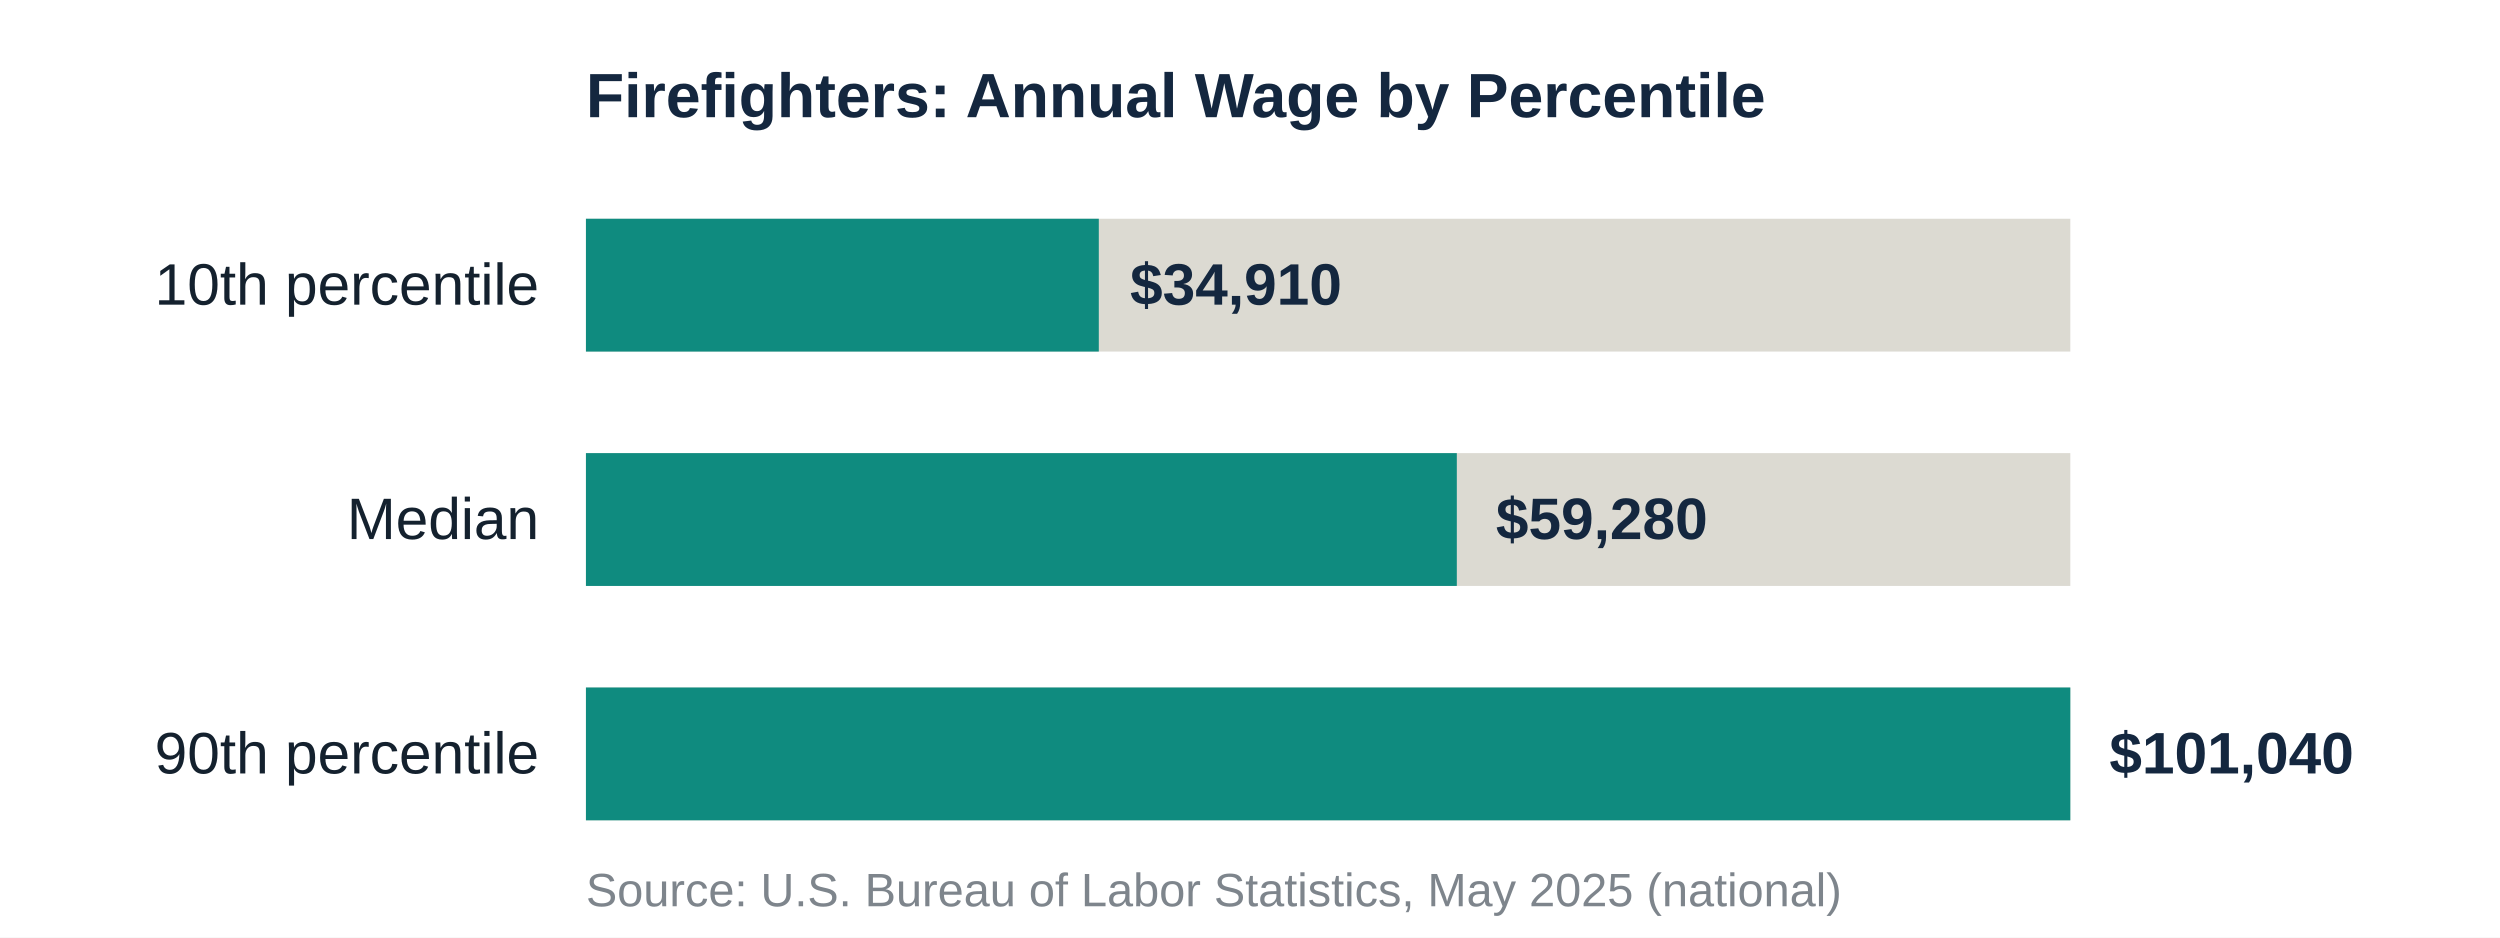
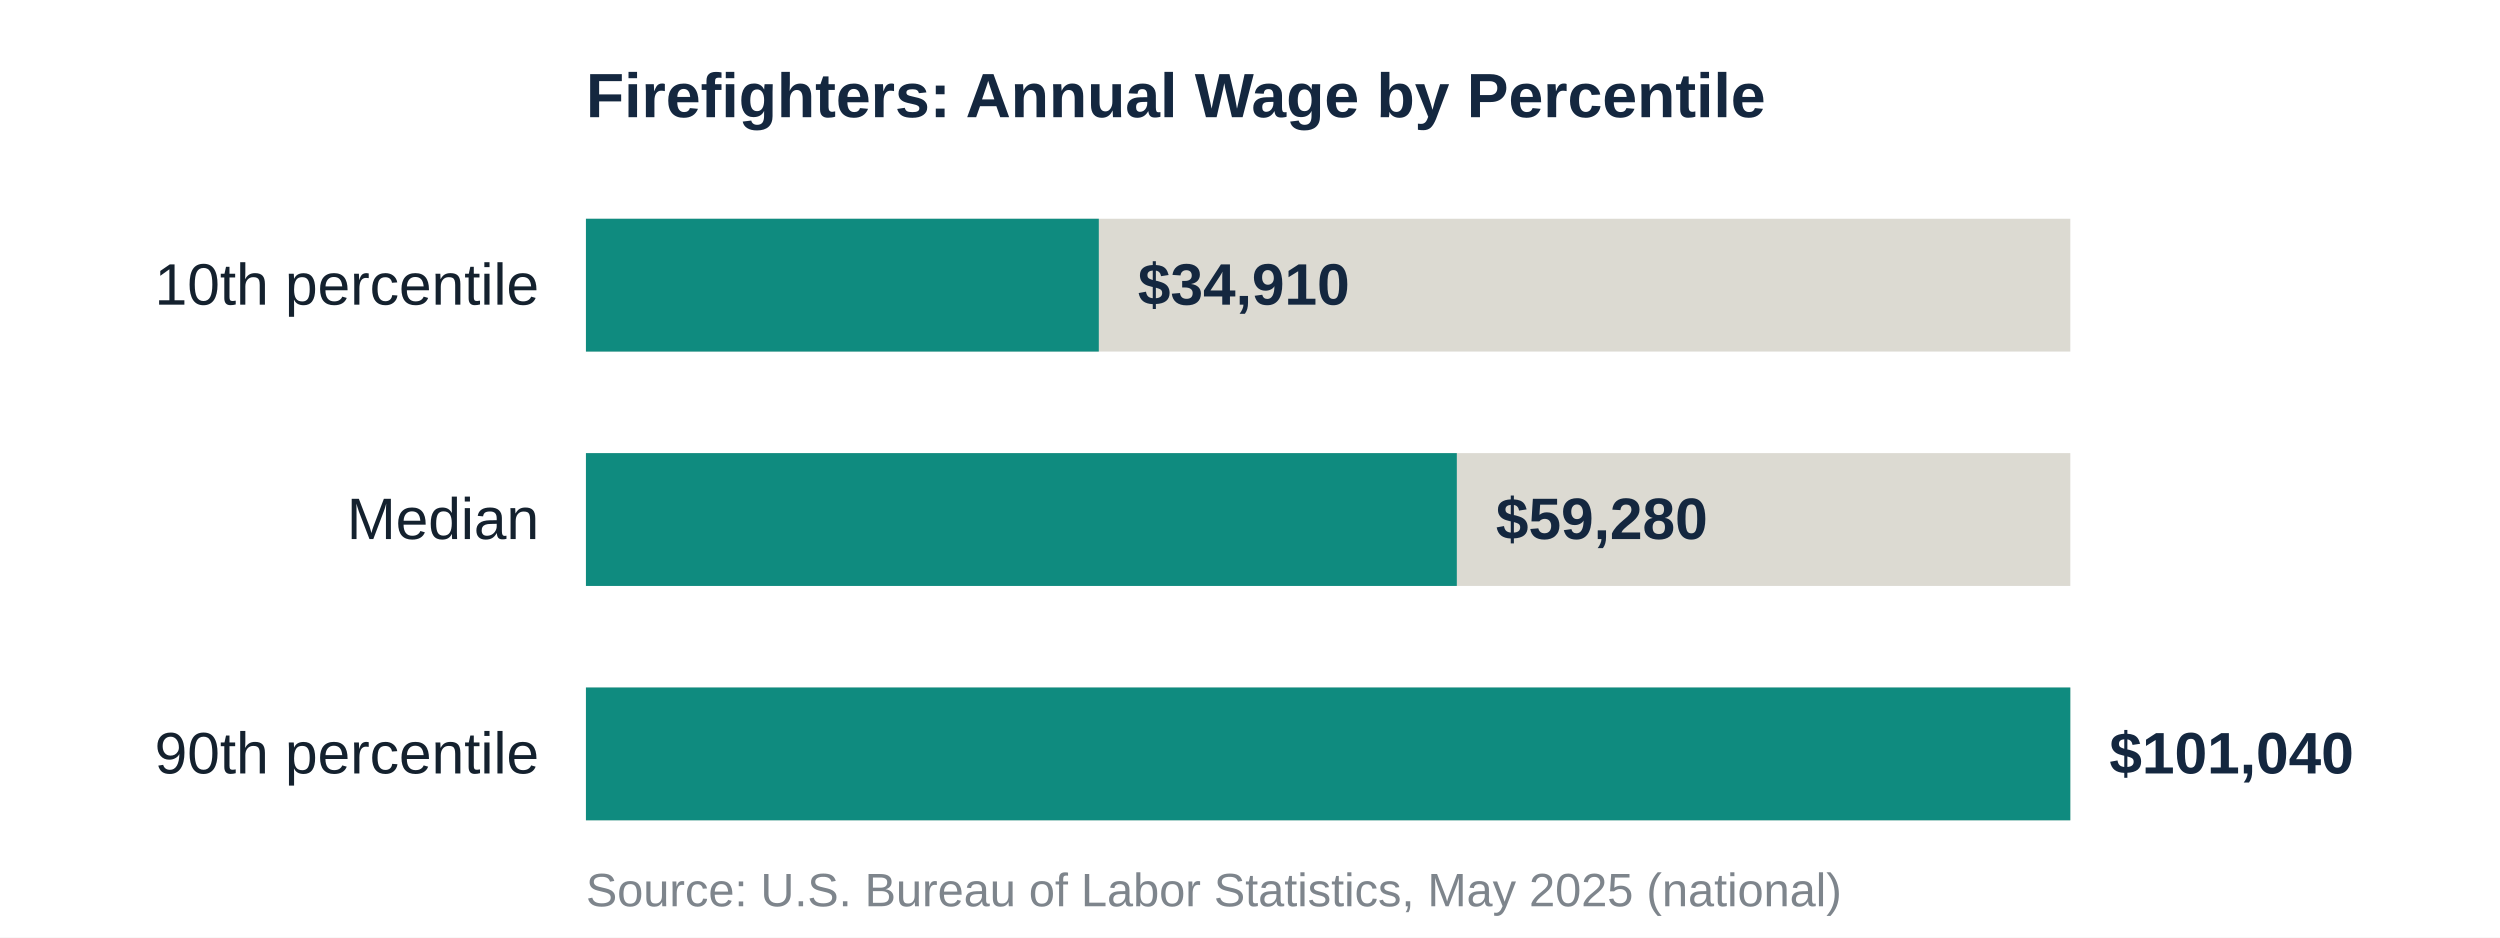
<svg xmlns="http://www.w3.org/2000/svg" viewBox="0 0 640 240" font-family="Arial, sans-serif">
  <rect x="0" y="0" width="640" height="240" fill="white" />
  <text x="150" y="30" font-size="16" font-weight="700" fill="#14273f">Firefighters: Annual Wage by Percentile</text>
  <text x="138" y="78" text-anchor="end" font-size="15" fill="#14212e" font-family="Arial, sans-serif">10th percentile</text>
  <rect x="150" y="56" width="380" height="34" fill="#dcdad2" />
  <rect x="150" y="56" width="131.293" height="34" fill="#0f8b7f" />
-   <text x="289.293" y="78" font-size="15" font-weight="700" fill="#14273f" font-family="Arial, sans-serif">$34,910</text>
+   <text x="291.293" y="78" font-size="15" font-weight="700" fill="#14273f" font-family="Arial, sans-serif">$34,910</text>
  <text x="138" y="138" text-anchor="end" font-size="15" fill="#14212e" font-family="Arial, sans-serif">Median</text>
  <rect x="150" y="116" width="380" height="34" fill="#dcdad2" />
  <rect x="150" y="116" width="222.945" height="34" fill="#0f8b7f" />
  <text x="382.945" y="138" font-size="15" font-weight="700" fill="#14273f" font-family="Arial, sans-serif">$59,280</text>
  <text x="138" y="198" text-anchor="end" font-size="15" fill="#14212e" font-family="Arial, sans-serif">90th percentile</text>
  <rect x="150" y="176" width="380" height="34" fill="#dcdad2" />
  <rect x="150" y="176" width="380" height="34" fill="#0f8b7f" />
  <text x="540" y="198" font-size="15" font-weight="700" fill="#14273f" font-family="Arial, sans-serif">$101,040</text>
  <text x="150" y="232" font-size="12" fill="#14212e" opacity="0.55">Source: U.S. Bureau of Labor Statistics, May 2025 (national)</text>
</svg>
